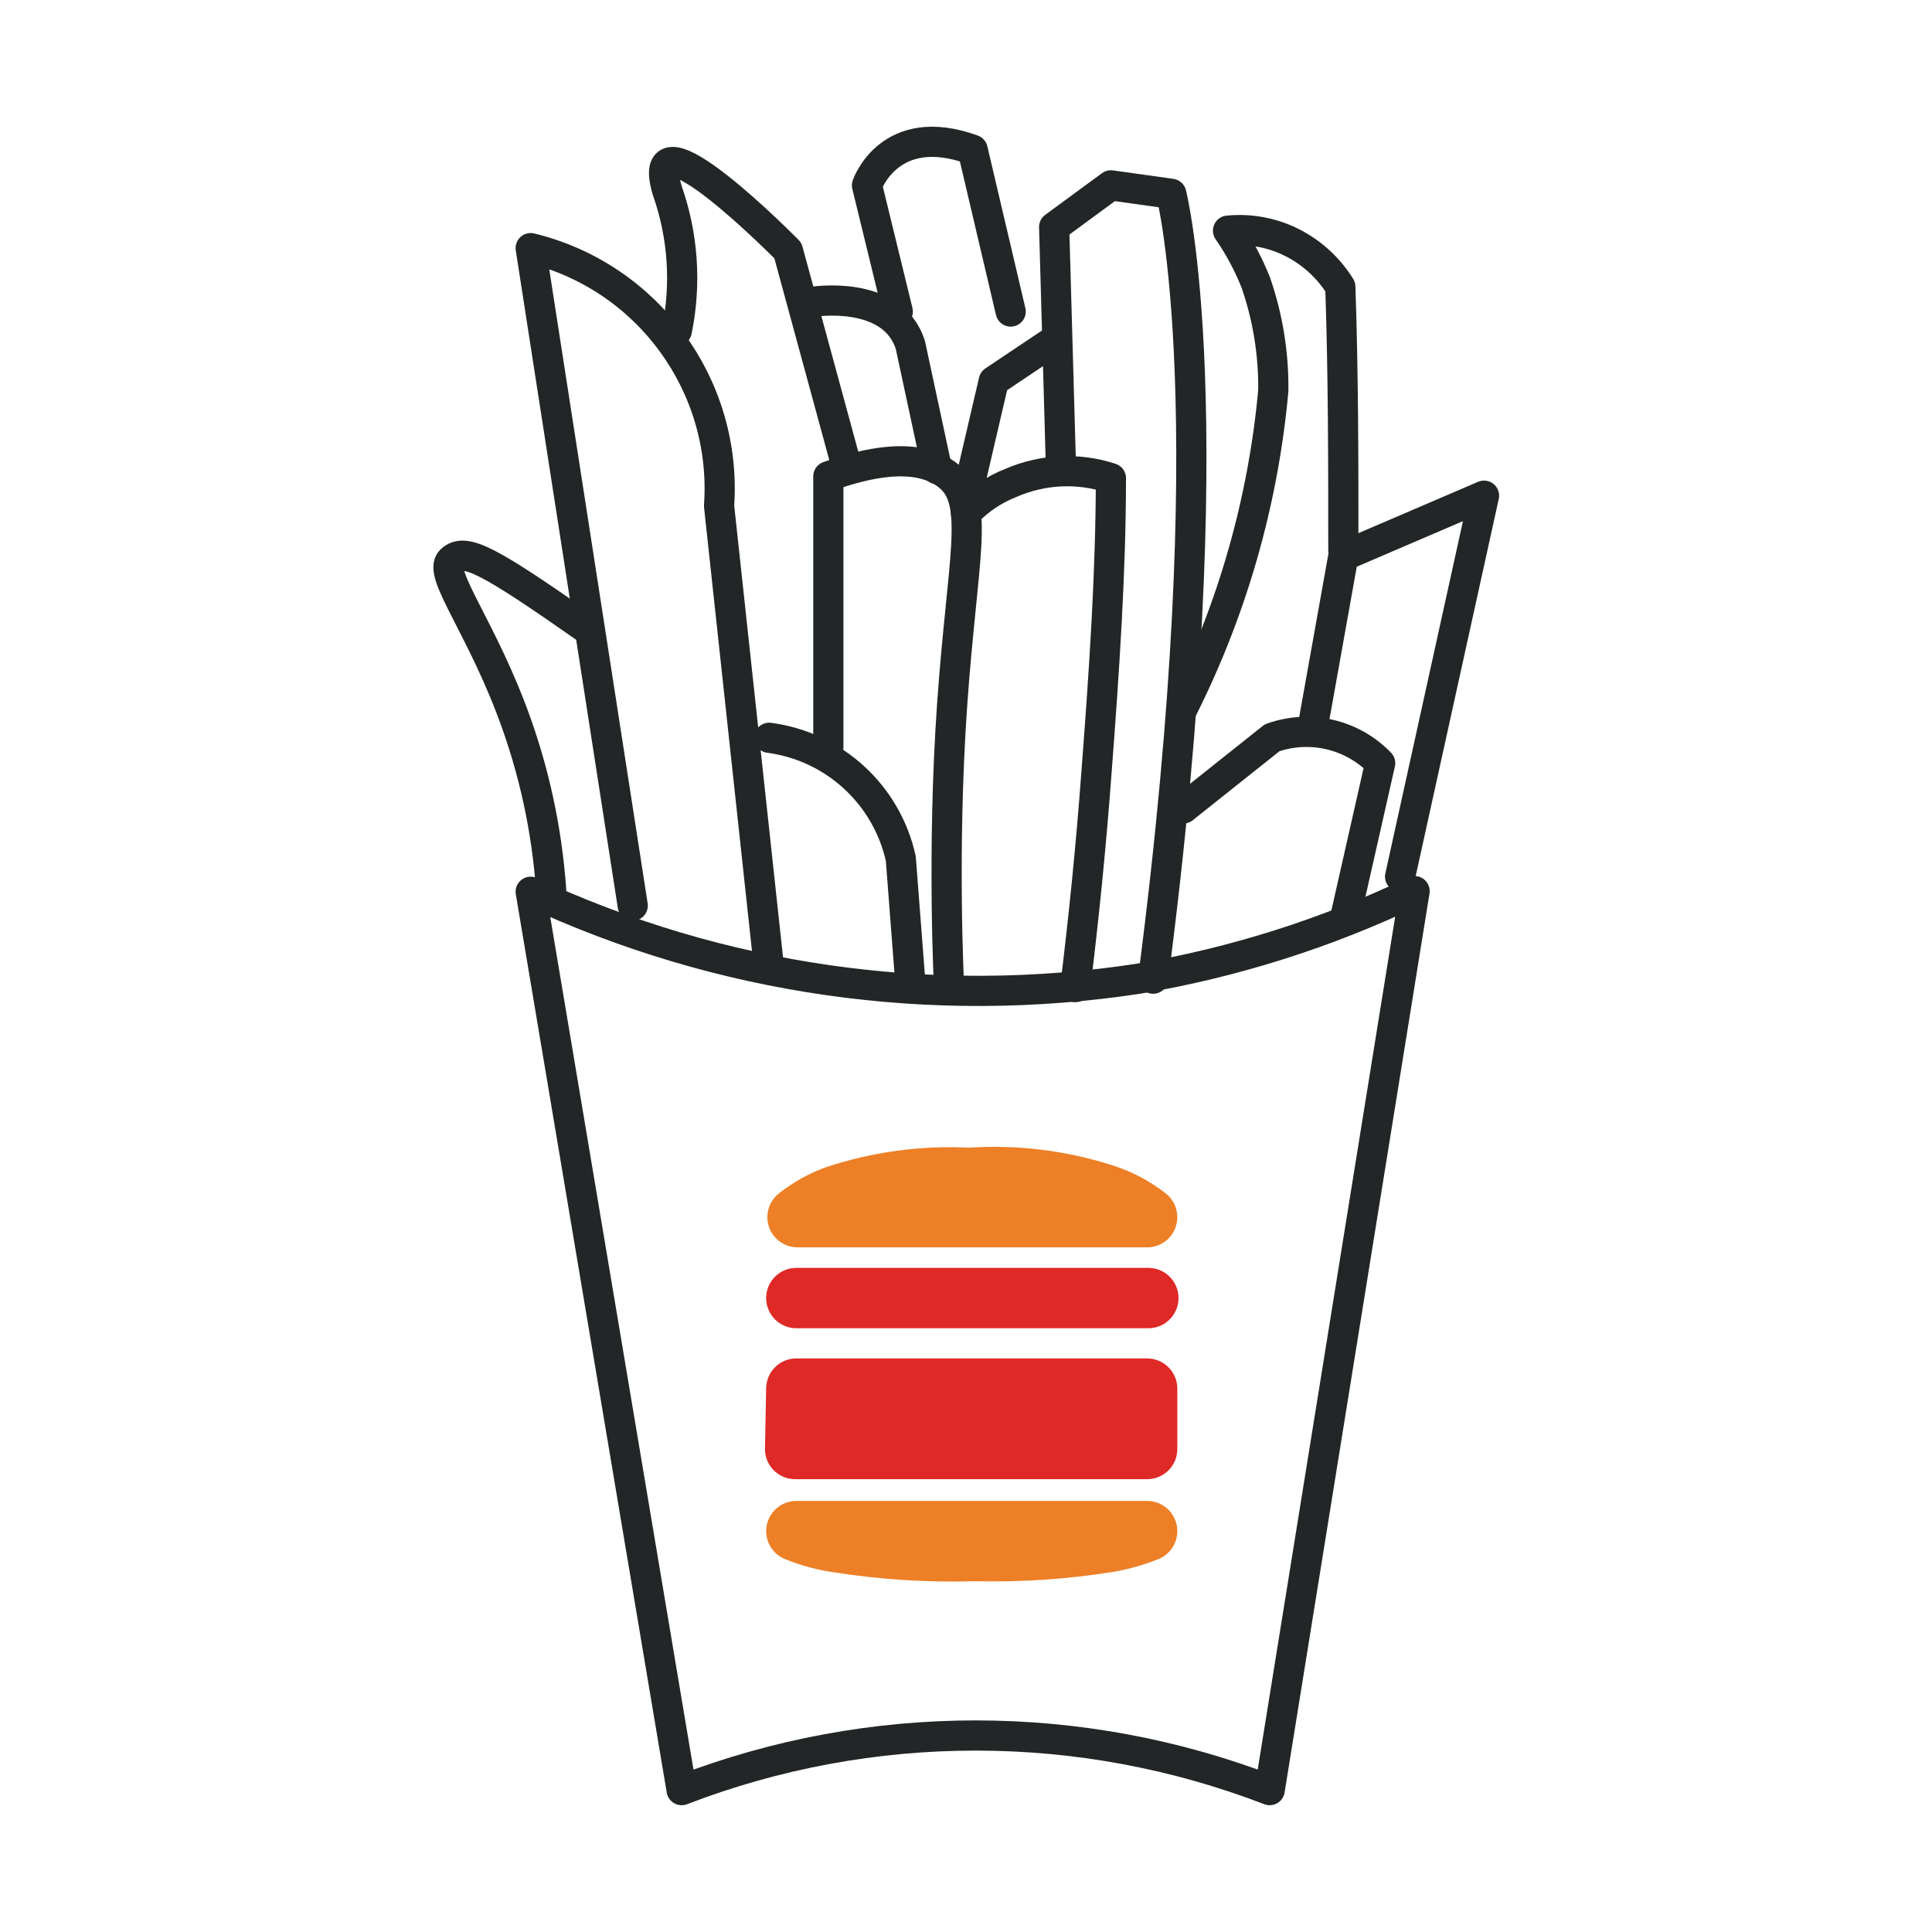
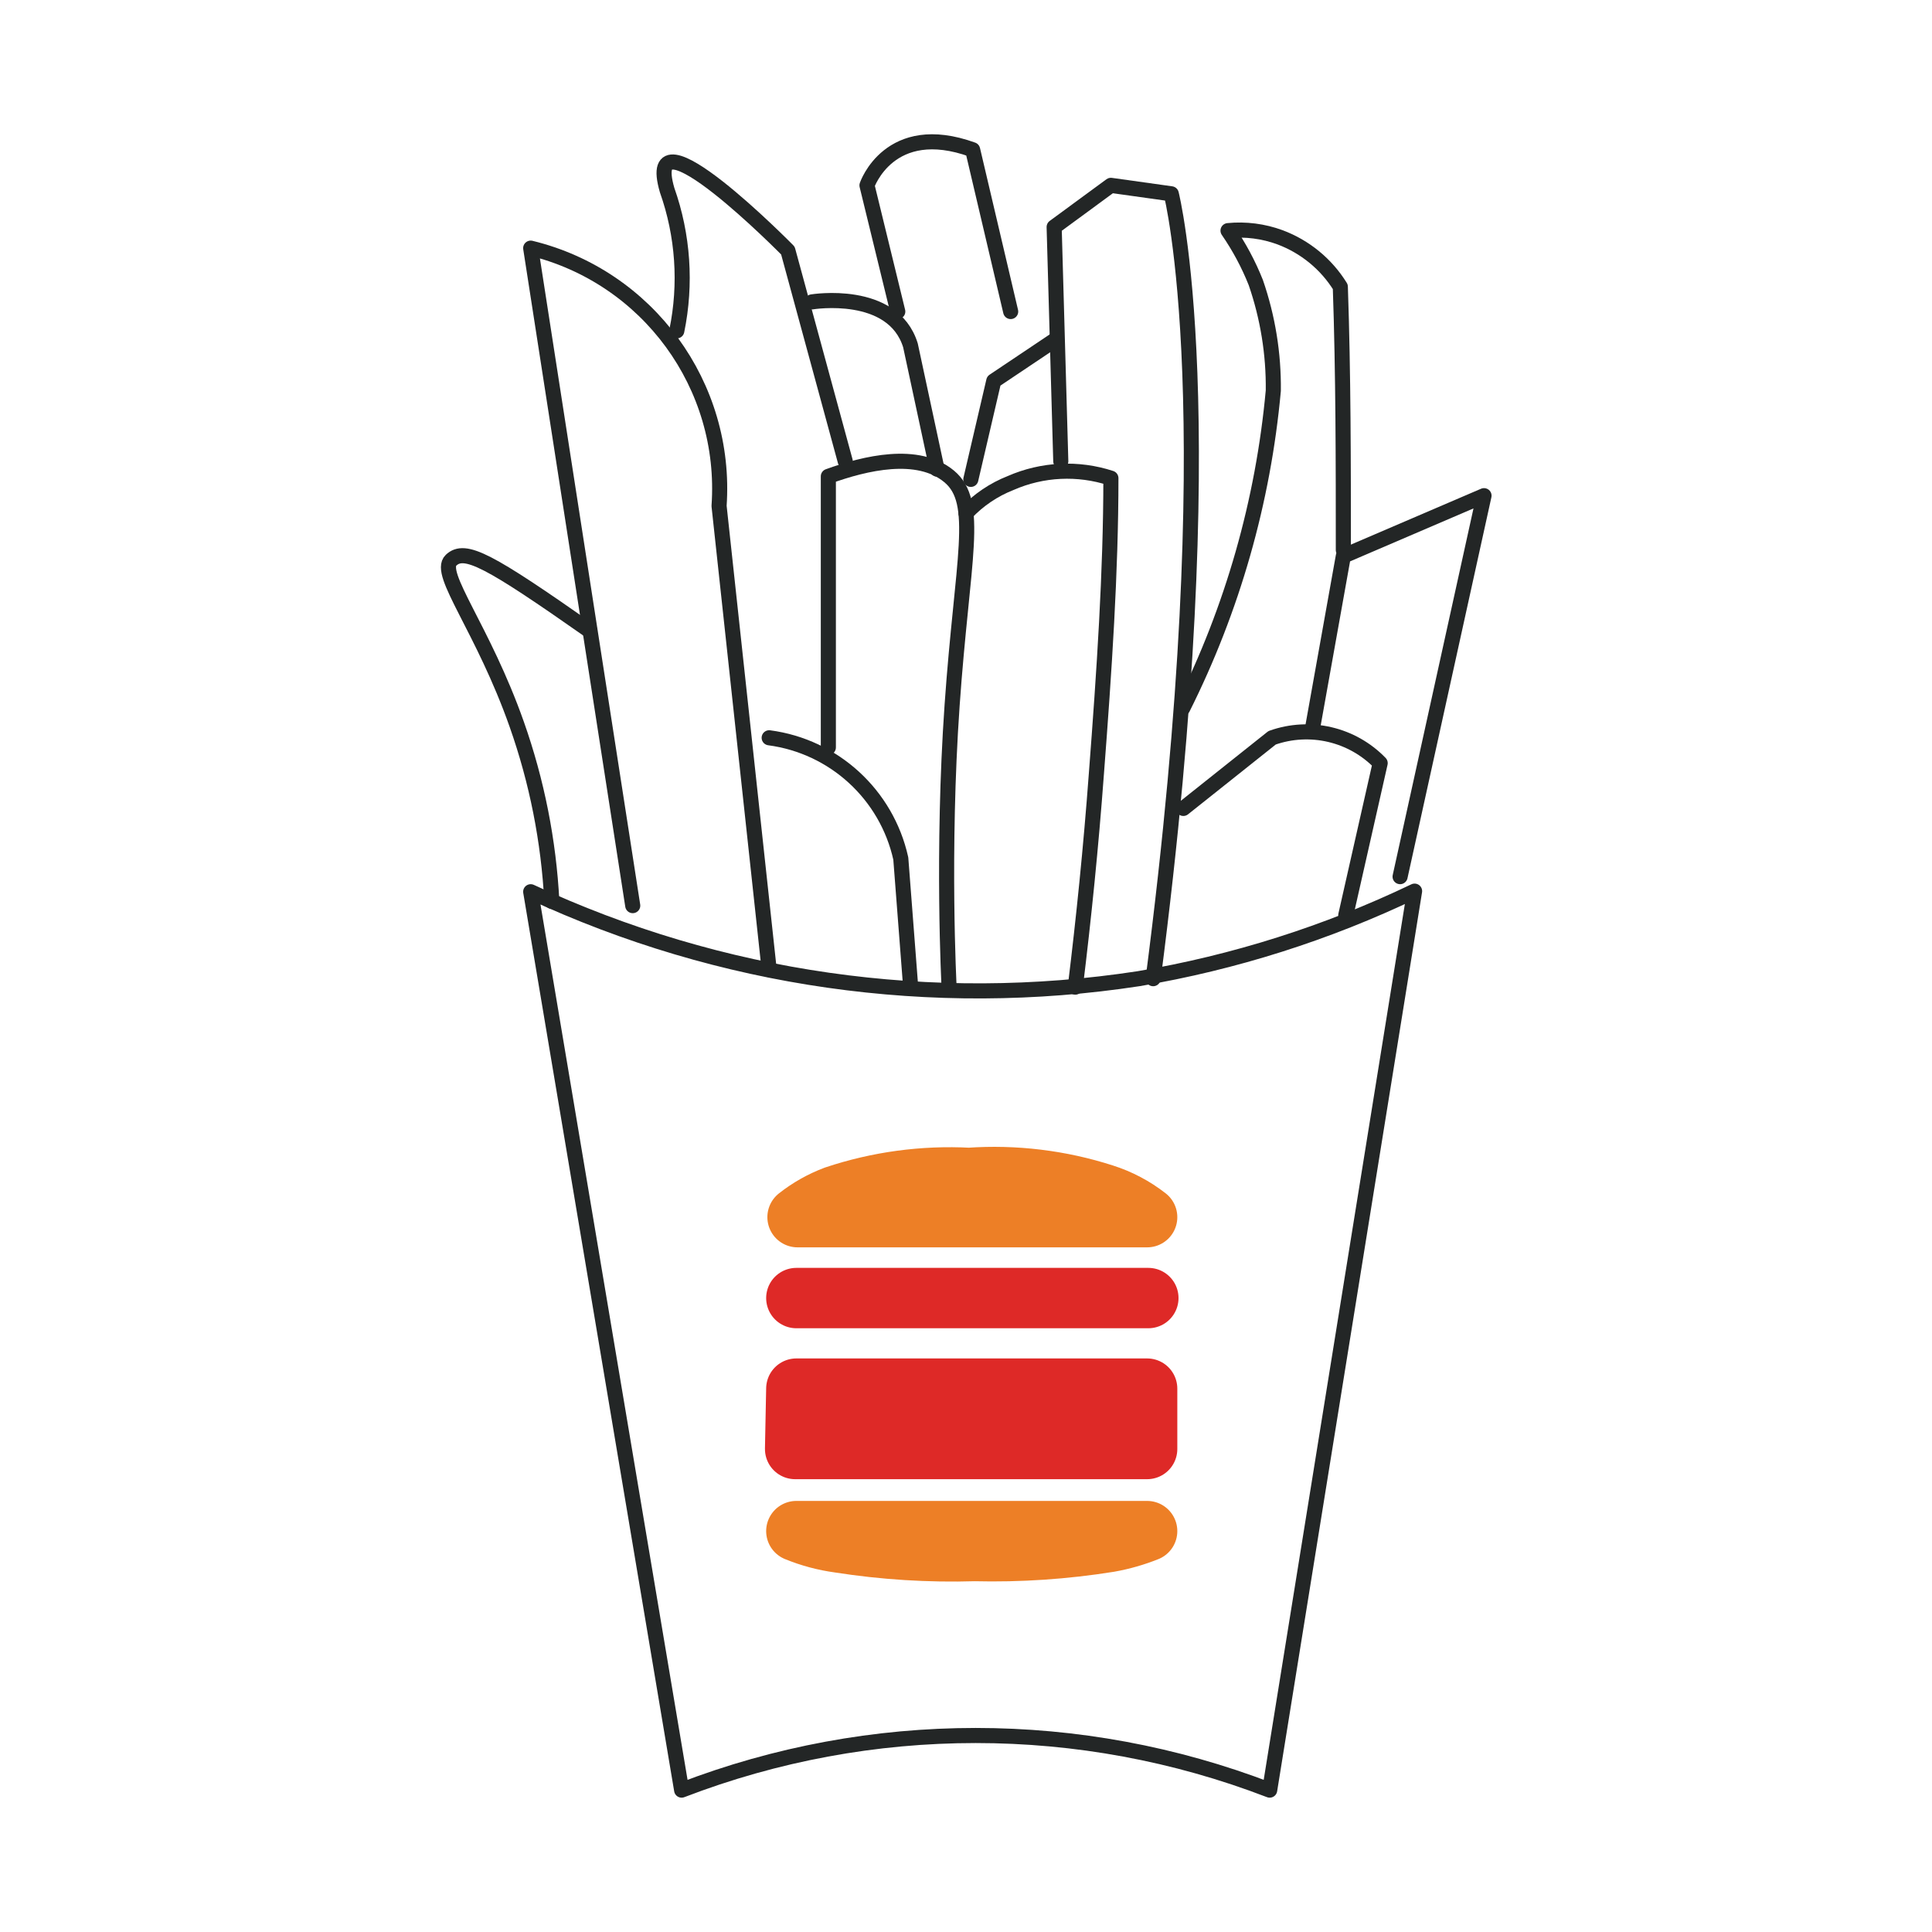
<svg xmlns="http://www.w3.org/2000/svg" viewBox="0 0 32 32">
  <g fill="none" stroke-linecap="round" stroke-linejoin="round">
-     <g stroke="#232626" stroke-width="0.5">
+     <g stroke="#232626" stroke-width="0.25">
      <path d="M8.79,14.77l2.5,14.88a13.56,13.56,0,0,1,9.74,0l2.4-14.89a17.21,17.21,0,0,1-4.57,1.45A17.55,17.55,0,0,1,8.79,14.77Z" />
      <path d="M10.48,15,8.79,4.11a4.1,4.1,0,0,1,3.12,4.27l.83,7.68" />
      <path d="M9.14,14.93A10.43,10.43,0,0,0,8.56,12C8,10.41,7.24,9.5,7.47,9.28s.63,0,2.3,1.17" />
      <path d="M11.21,5.48a4.36,4.36,0,0,0-.16-2.33c-.43-1.47,2,1,2,1L14,7.64" />
      <path d="M12.74,12.22a2.58,2.58,0,0,1,2.18,2l.16,2.08" />
      <path d="M13.72,12.38V7.89c.61-.22,1.48-.43,2,0s.22,1.36.05,3.79-.05,4.67-.05,4.67h0" />
      <path d="M13.45,5s1.34-.22,1.63.72l.44,2.05" />
      <path d="M14.87,5.16l-.51-2.09s.37-1.09,1.75-.59l.63,2.68" />
      <path d="M16,8.5A2.05,2.05,0,0,1,16.74,8a2.33,2.33,0,0,1,1.66-.08c0,1.55-.11,3.19-.24,4.89-.09,1.22-.21,2.4-.35,3.54" />
      <path d="M17.57,7.64l-.11-3.88.94-.69,1,.14s.92,3.59-.3,13" />
      <path d="M17.46,5.64l-1,.67-.38,1.63" />
      <path d="M22.25,9.11c0-1.45,0-2.91-.05-4.36a2,2,0,0,0-1-.82,1.94,1.94,0,0,0-.86-.11,4.34,4.34,0,0,1,.46.86,5.29,5.29,0,0,1,.29,1.79,14.73,14.73,0,0,1-1.5,5.26" />
      <path d="M22.29,15.16l.57-2.52a1.7,1.7,0,0,0-1.79-.42L19.6,13.39" />
      <path d="M23.19,14.52l1.39-6.31-2.33,1-.51,2.85" />
    </g>
    <g stroke="#ED7F26" stroke-width="1">
      <path d="M19,20.16H13.21a2.32,2.32,0,0,1,.62-.35,6,6,0,0,1,2.22-.3,5.92,5.92,0,0,1,2.23.27A2.29,2.29,0,0,1,19,20.16Z" />
      <path d="M13.19,25.36H19a3.22,3.22,0,0,1-.63.18,12.23,12.23,0,0,1-2.23.15,12.1,12.1,0,0,1-2.24-.14A2.91,2.91,0,0,1,13.19,25.36Z" />
    </g>
    <g stroke="#DE2927" stroke-width="1">
      <line x1="13.19" y1="21.5" x2="19.02" y2="21.5" />
      <path d="M13.19,23,19,23V24l-5.83,0Z" />
    </g>
  </g>
</svg>
